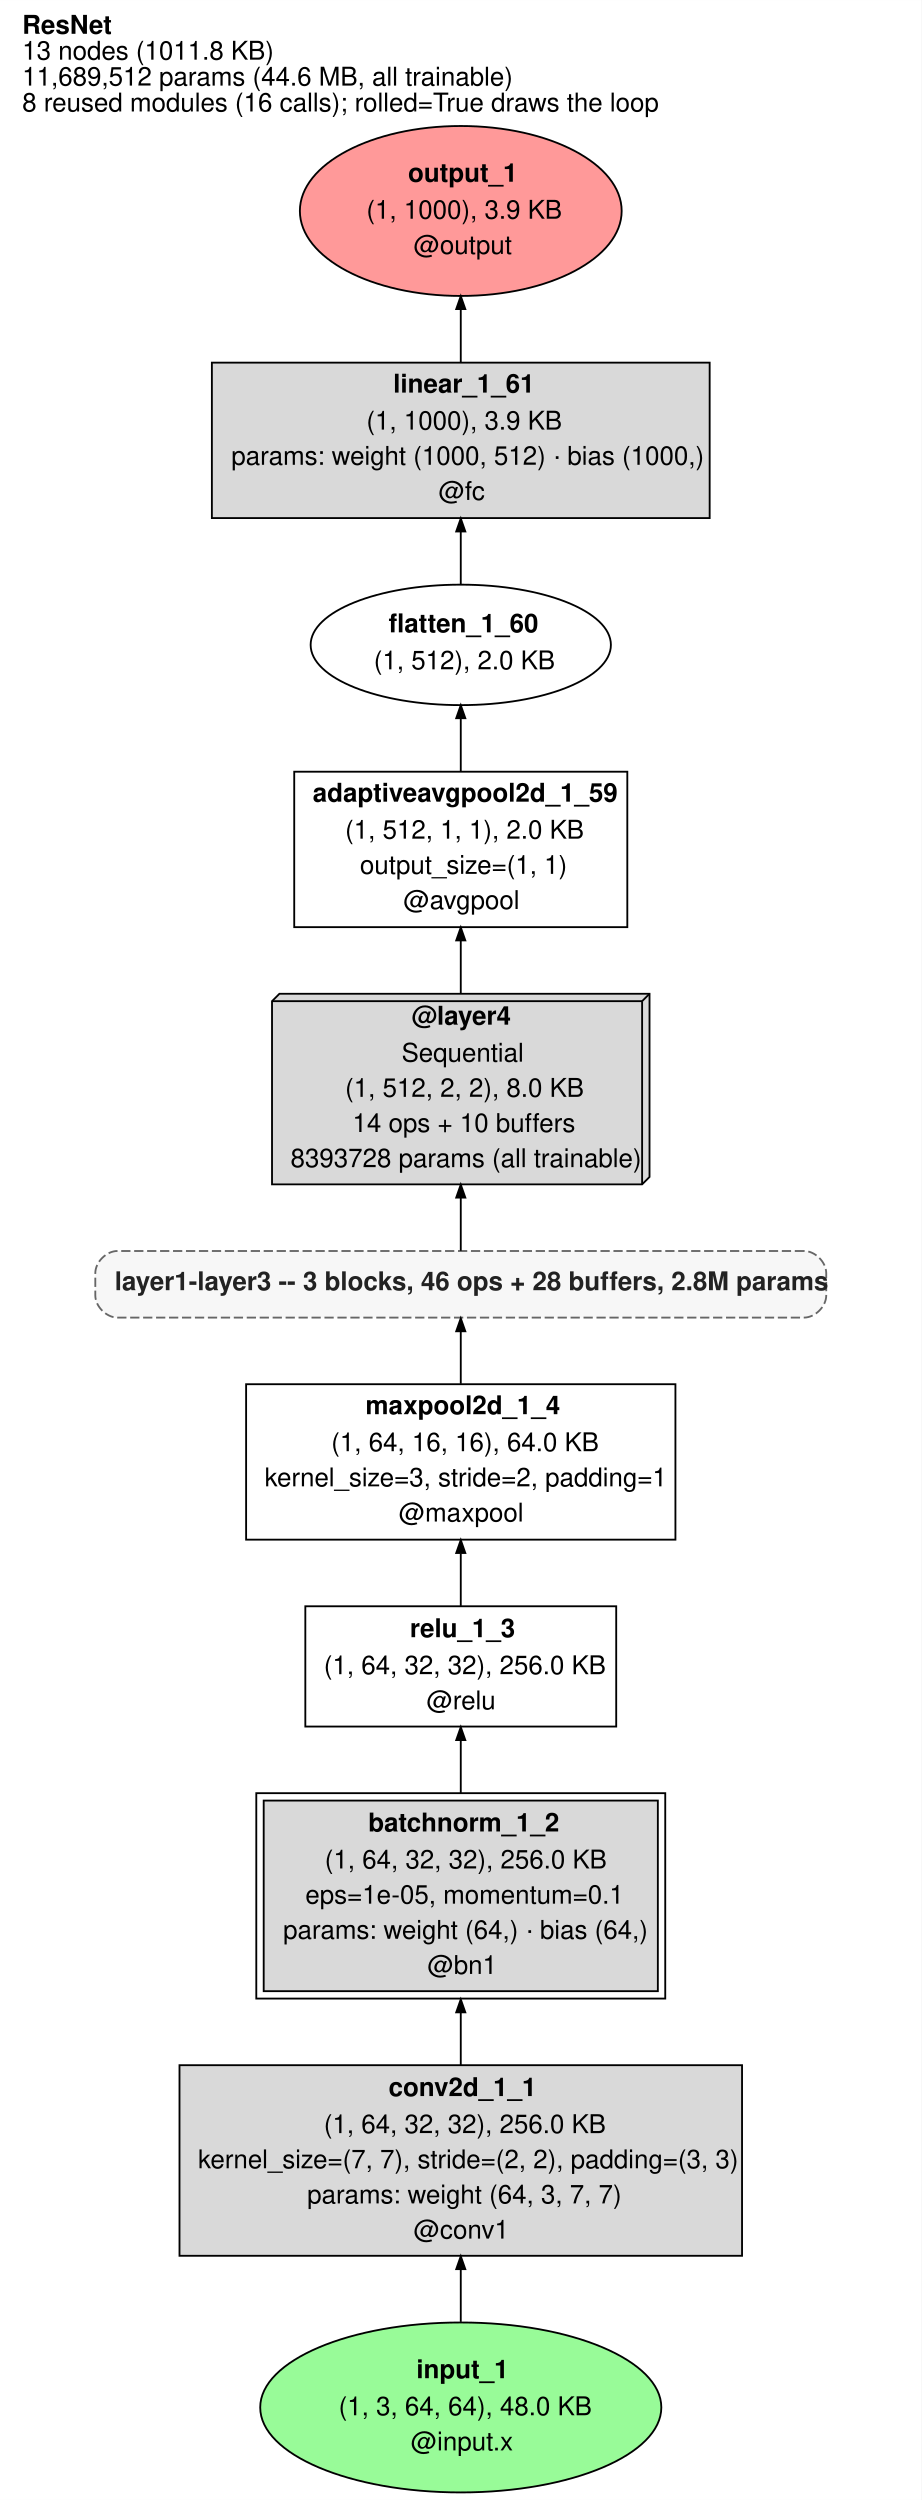
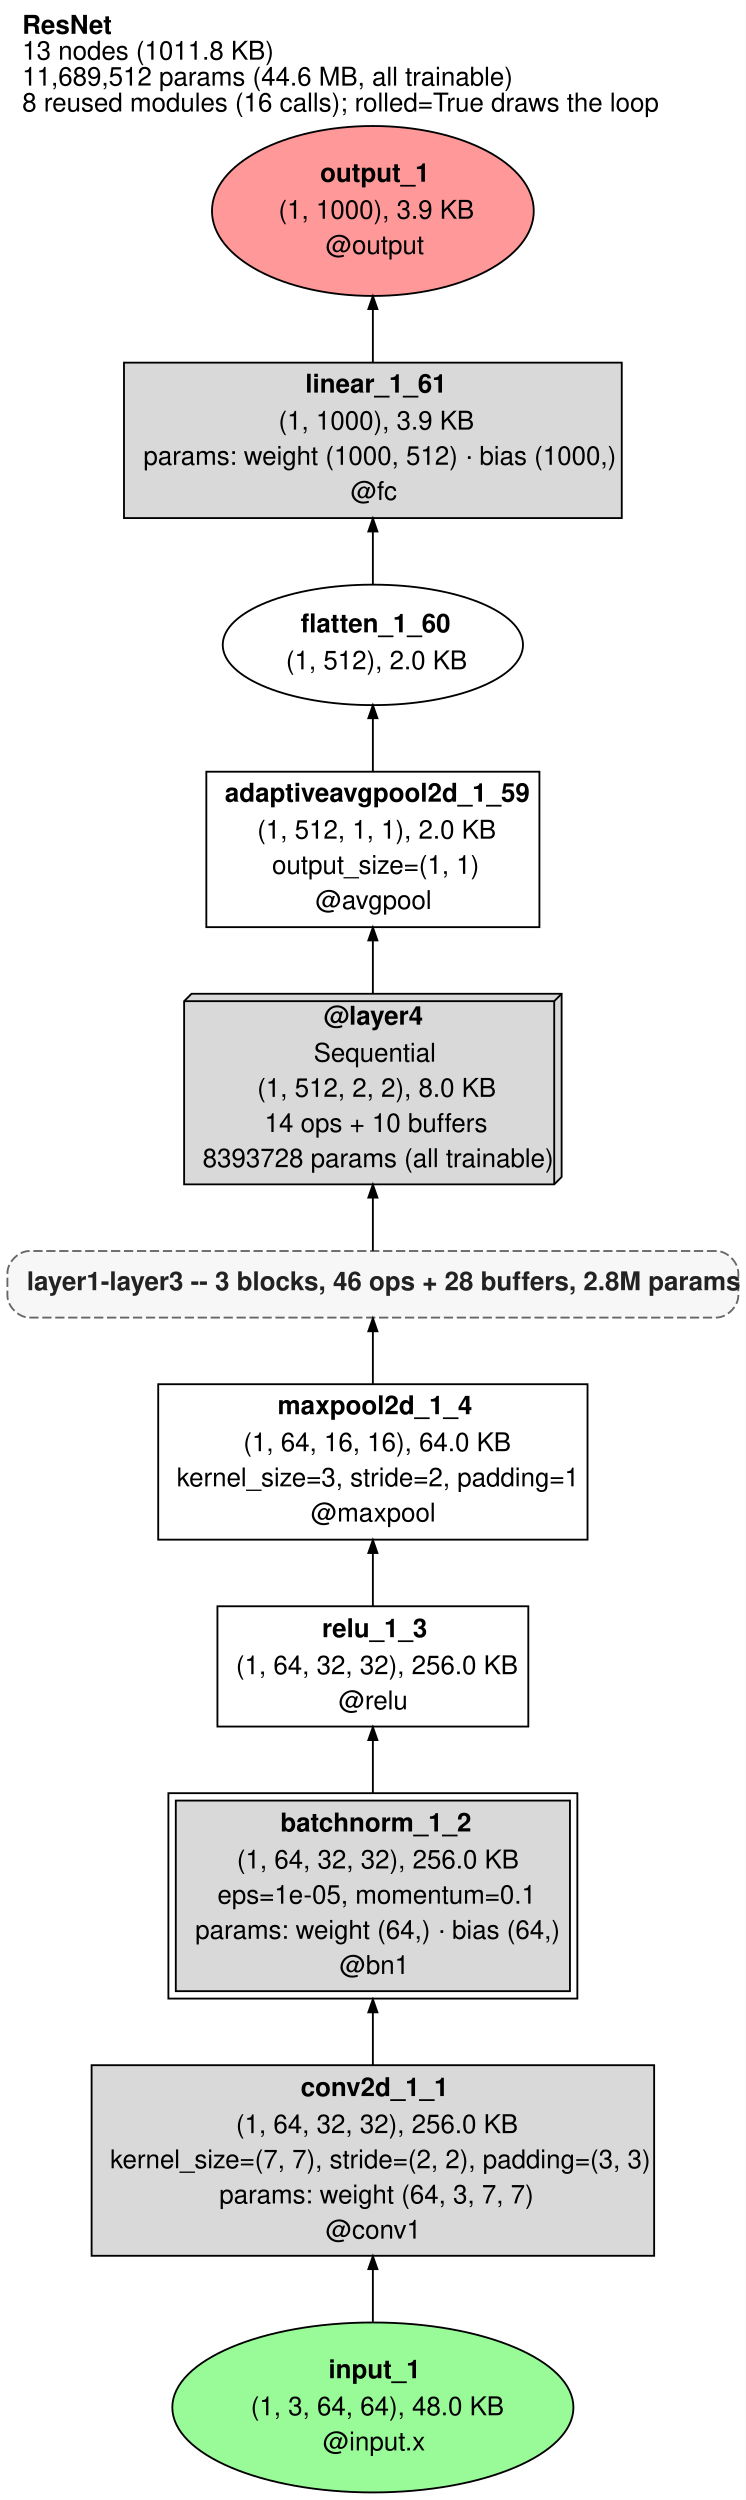
- <svg xmlns="http://www.w3.org/2000/svg" xmlns:xlink="http://www.w3.org/1999/xlink" width="498pt" height="1351pt" viewBox="0.00 0.00 498.00 1350.90">
+ <svg xmlns="http://www.w3.org/2000/svg" xmlns:xlink="http://www.w3.org/1999/xlink" width="403pt" height="1351pt" viewBox="0.00 0.00 403.00 1350.90">
  <g id="graph0" class="graph" transform="scale(1 1) rotate(0) translate(4 1346.9)">
-     <polygon fill="white" stroke="transparent" points="-4,4 -4,-1346.9 494,-1346.9 494,4 -4,4" />
+     <polygon fill="white" stroke="transparent" points="-4,4 -4,-1346.9 399,-1346.9 399,4 -4,4" />
    <text text-anchor="start" x="8" y="-1328.7" font-family="Helvetica,sans-Serif" font-weight="bold" font-size="14.00">ResNet</text>
    <text text-anchor="start" x="8" y="-1314.7" font-family="Helvetica,sans-Serif" font-size="14.00">13 nodes (1011.8 KB)</text>
    <text text-anchor="start" x="8" y="-1300.7" font-family="Helvetica,sans-Serif" font-size="14.00">11,689,512 params (44.6 MB, all trainable)</text>
    <text text-anchor="start" x="8" y="-1286.7" font-family="Helvetica,sans-Serif" font-size="14.00">8 reused modules (16 calls); rolled=True draws the loop</text>
    <g id="node1" class="node">
-       <ellipse fill="#98fb98" stroke="black" cx="245" cy="-45.96" rx="108.38" ry="45.92" />
-       <text text-anchor="start" x="221" y="-61.76" font-family="Helvetica,sans-Serif" font-weight="bold" font-size="14.00">input_1</text>
-       <text text-anchor="start" x="179" y="-41.76" font-family="Helvetica,sans-Serif" font-size="14.00">(1, 3, 64, 64), 48.0 KB</text>
-       <text text-anchor="start" x="218" y="-22.76" font-family="Helvetica,sans-Serif" font-size="14.00">@input.x</text>
+       <ellipse fill="#98fb98" stroke="black" cx="197.5" cy="-45.96" rx="108.38" ry="45.92" />
+       <text text-anchor="start" x="173.5" y="-61.76" font-family="Helvetica,sans-Serif" font-weight="bold" font-size="14.00">input_1</text>
+       <text text-anchor="start" x="131.5" y="-41.76" font-family="Helvetica,sans-Serif" font-size="14.00">(1, 3, 64, 64), 48.0 KB</text>
+       <text text-anchor="start" x="170.5" y="-22.76" font-family="Helvetica,sans-Serif" font-size="14.00">@input.x</text>
    </g>
    <g id="node2" class="node">
-       <polygon fill="#d9d9d9" stroke="black" points="397,-230.92 93,-230.92 93,-127.92 397,-127.92 397,-230.92" />
-       <text text-anchor="start" x="206" y="-214.22" font-family="Helvetica,sans-Serif" font-weight="bold" font-size="14.00">conv2d_1_1</text>
-       <text text-anchor="start" x="171" y="-194.22" font-family="Helvetica,sans-Serif" font-size="14.00">(1, 64, 32, 32), 256.0 KB</text>
-       <text text-anchor="start" x="103" y="-175.22" font-family="Helvetica,sans-Serif" font-size="14.00">kernel_size=(7, 7), stride=(2, 2), padding=(3, 3)</text>
-       <text text-anchor="start" x="162" y="-156.22" font-family="Helvetica,sans-Serif" font-size="14.00">params: weight (64, 3, 7, 7)</text>
-       <text text-anchor="start" x="219.5" y="-137.22" font-family="Helvetica,sans-Serif" font-size="14.00">@conv1</text>
+       <polygon fill="#d9d9d9" stroke="black" points="349.5,-230.92 45.5,-230.92 45.5,-127.92 349.5,-127.92 349.5,-230.92" />
+       <text text-anchor="start" x="158.5" y="-214.22" font-family="Helvetica,sans-Serif" font-weight="bold" font-size="14.00">conv2d_1_1</text>
+       <text text-anchor="start" x="123.5" y="-194.22" font-family="Helvetica,sans-Serif" font-size="14.00">(1, 64, 32, 32), 256.0 KB</text>
+       <text text-anchor="start" x="55.5" y="-175.22" font-family="Helvetica,sans-Serif" font-size="14.00">kernel_size=(7, 7), stride=(2, 2), padding=(3, 3)</text>
+       <text text-anchor="start" x="114.5" y="-156.22" font-family="Helvetica,sans-Serif" font-size="14.00">params: weight (64, 3, 7, 7)</text>
+       <text text-anchor="start" x="172" y="-137.22" font-family="Helvetica,sans-Serif" font-size="14.00">@conv1</text>
    </g>
    <g id="edge1" class="edge">
-       <path fill="none" stroke="black" d="M245,-92.2C245,-101.32 245,-111.02 245,-120.5" />
-       <polygon fill="black" stroke="black" points="242.55,-120.69 245,-127.69 247.45,-120.69 242.55,-120.69" />
+       <path fill="none" stroke="black" d="M197.5,-92.2C197.5,-101.32 197.5,-111.02 197.5,-120.5" />
+       <polygon fill="black" stroke="black" points="195.05,-120.69 197.5,-127.69 199.95,-120.69 195.05,-120.69" />
    </g>
    <g id="node3" class="node">
      <g id="a_node3">
        <a xlink:title="Hidden buffers: bn1.running_mean, bn1.running_var">
-           <polygon fill="#d9d9d9" stroke="black" points="351.5,-373.92 138.5,-373.92 138.5,-270.92 351.5,-270.92 351.5,-373.92" />
-           <polygon fill="none" stroke="black" points="355.5,-377.92 134.5,-377.92 134.5,-266.92 355.5,-266.92 355.5,-377.92" />
-           <text text-anchor="start" x="195" y="-357.22" font-family="Helvetica,sans-Serif" font-weight="bold" font-size="14.00">batchnorm_1_2</text>
-           <text text-anchor="start" x="171.5" y="-337.22" font-family="Helvetica,sans-Serif" font-size="14.00">(1, 64, 32, 32), 256.0 KB</text>
-           <text text-anchor="start" x="161" y="-318.22" font-family="Helvetica,sans-Serif" font-size="14.00">eps=1e-05, momentum=0.1</text>
-           <text text-anchor="start" x="149" y="-299.22" font-family="Helvetica,sans-Serif" font-size="14.00">params: weight (64,) · bias (64,)</text>
-           <text text-anchor="start" x="227" y="-280.22" font-family="Helvetica,sans-Serif" font-size="14.00">@bn1</text>
+           <polygon fill="#d9d9d9" stroke="black" points="304,-373.92 91,-373.92 91,-270.92 304,-270.92 304,-373.92" />
+           <polygon fill="none" stroke="black" points="308,-377.92 87,-377.92 87,-266.92 308,-266.92 308,-377.92" />
+           <text text-anchor="start" x="147.5" y="-357.22" font-family="Helvetica,sans-Serif" font-weight="bold" font-size="14.00">batchnorm_1_2</text>
+           <text text-anchor="start" x="124" y="-337.22" font-family="Helvetica,sans-Serif" font-size="14.00">(1, 64, 32, 32), 256.0 KB</text>
+           <text text-anchor="start" x="113.5" y="-318.22" font-family="Helvetica,sans-Serif" font-size="14.00">eps=1e-05, momentum=0.1</text>
+           <text text-anchor="start" x="101.5" y="-299.22" font-family="Helvetica,sans-Serif" font-size="14.00">params: weight (64,) · bias (64,)</text>
+           <text text-anchor="start" x="179.5" y="-280.22" font-family="Helvetica,sans-Serif" font-size="14.00">@bn1</text>
        </a>
      </g>
    </g>
    <g id="edge2" class="edge">
-       <path fill="none" stroke="black" d="M245,-230.93C245,-240.12 245,-249.81 245,-259.29" />
-       <polygon fill="black" stroke="black" points="242.55,-259.49 245,-266.49 247.45,-259.49 242.55,-259.49" />
+       <path fill="none" stroke="black" d="M197.5,-230.93C197.5,-240.12 197.5,-249.81 197.5,-259.29" />
+       <polygon fill="black" stroke="black" points="195.05,-259.49 197.5,-266.49 199.95,-259.49 195.05,-259.49" />
    </g>
    <g id="node4" class="node">
-       <polygon fill="white" stroke="black" points="329,-478.92 161,-478.92 161,-413.92 329,-413.92 329,-478.92" />
-       <text text-anchor="start" x="217.5" y="-462.22" font-family="Helvetica,sans-Serif" font-weight="bold" font-size="14.00">relu_1_3</text>
-       <text text-anchor="start" x="171" y="-442.22" font-family="Helvetica,sans-Serif" font-size="14.00">(1, 64, 32, 32), 256.0 KB</text>
-       <text text-anchor="start" x="226.5" y="-423.22" font-family="Helvetica,sans-Serif" font-size="14.00">@relu</text>
+       <polygon fill="white" stroke="black" points="281.5,-478.92 113.5,-478.92 113.5,-413.92 281.5,-413.92 281.5,-478.92" />
+       <text text-anchor="start" x="170" y="-462.22" font-family="Helvetica,sans-Serif" font-weight="bold" font-size="14.00">relu_1_3</text>
+       <text text-anchor="start" x="123.5" y="-442.22" font-family="Helvetica,sans-Serif" font-size="14.00">(1, 64, 32, 32), 256.0 KB</text>
+       <text text-anchor="start" x="179" y="-423.22" font-family="Helvetica,sans-Serif" font-size="14.00">@relu</text>
    </g>
    <g id="edge3" class="edge">
-       <path fill="none" stroke="black" d="M245,-378C245,-387.61 245,-397.44 245,-406.51" />
-       <polygon fill="black" stroke="black" points="242.55,-406.61 245,-413.61 247.45,-406.61 242.55,-406.61" />
+       <path fill="none" stroke="black" d="M197.5,-378C197.5,-387.61 197.5,-397.44 197.5,-406.51" />
+       <polygon fill="black" stroke="black" points="195.05,-406.61 197.5,-413.61 199.95,-406.61 195.05,-406.61" />
    </g>
    <g id="node5" class="node">
-       <polygon fill="white" stroke="black" points="361,-598.92 129,-598.92 129,-514.92 361,-514.92 361,-598.92" />
-       <text text-anchor="start" x="193.5" y="-582.72" font-family="Helvetica,sans-Serif" font-weight="bold" font-size="14.00">maxpool2d_1_4</text>
-       <text text-anchor="start" x="175" y="-562.72" font-family="Helvetica,sans-Serif" font-size="14.00">(1, 64, 16, 16), 64.0 KB</text>
-       <text text-anchor="start" x="139" y="-543.72" font-family="Helvetica,sans-Serif" font-size="14.00">kernel_size=3, stride=2, padding=1</text>
-       <text text-anchor="start" x="211.5" y="-524.72" font-family="Helvetica,sans-Serif" font-size="14.00">@maxpool</text>
+       <polygon fill="white" stroke="black" points="313.5,-598.92 81.5,-598.92 81.5,-514.92 313.5,-514.92 313.5,-598.92" />
+       <text text-anchor="start" x="146" y="-582.72" font-family="Helvetica,sans-Serif" font-weight="bold" font-size="14.00">maxpool2d_1_4</text>
+       <text text-anchor="start" x="127.5" y="-562.72" font-family="Helvetica,sans-Serif" font-size="14.00">(1, 64, 16, 16), 64.0 KB</text>
+       <text text-anchor="start" x="91.5" y="-543.72" font-family="Helvetica,sans-Serif" font-size="14.00">kernel_size=3, stride=2, padding=1</text>
+       <text text-anchor="start" x="164" y="-524.72" font-family="Helvetica,sans-Serif" font-size="14.00">@maxpool</text>
    </g>
    <g id="edge4" class="edge">
-       <path fill="none" stroke="black" d="M245,-479.1C245,-487.97 245,-497.82 245,-507.43" />
-       <polygon fill="black" stroke="black" points="242.55,-507.71 245,-514.71 247.45,-507.71 242.55,-507.71" />
+       <path fill="none" stroke="black" d="M197.5,-479.1C197.5,-487.97 197.5,-497.82 197.5,-507.43" />
+       <polygon fill="black" stroke="black" points="195.05,-507.71 197.5,-514.71 199.95,-507.71 195.05,-507.71" />
    </g>
    <g id="node6" class="node">
-       <path fill="#f7f7f7" stroke="#666666" stroke-dasharray="5,2" d="M430.5,-670.92C430.5,-670.92 59.5,-670.92 59.5,-670.92 53.5,-670.92 47.5,-664.92 47.5,-658.92 47.5,-658.92 47.5,-646.92 47.5,-646.92 47.5,-640.92 53.5,-634.92 59.5,-634.92 59.5,-634.92 430.5,-634.92 430.5,-634.92 436.5,-634.92 442.5,-640.92 442.5,-646.92 442.5,-646.92 442.5,-658.92 442.5,-658.92 442.5,-664.92 436.5,-670.92 430.5,-670.92" />
-       <text text-anchor="start" x="58" y="-649.72" font-family="Helvetica,sans-Serif" font-weight="bold" font-size="14.00" fill="#222222">layer1-layer3 -- 3 blocks, 46 ops + 28 buffers, 2.8M params</text>
+       <path fill="#f7f7f7" stroke="#666666" stroke-dasharray="5,2" d="M383,-670.92C383,-670.92 12,-670.92 12,-670.92 6,-670.92 0,-664.92 0,-658.92 0,-658.92 0,-646.92 0,-646.92 0,-640.92 6,-634.92 12,-634.92 12,-634.92 383,-634.92 383,-634.92 389,-634.92 395,-640.92 395,-646.92 395,-646.92 395,-658.92 395,-658.92 395,-664.92 389,-670.92 383,-670.92" />
+       <text text-anchor="start" x="10.5" y="-649.72" font-family="Helvetica,sans-Serif" font-weight="bold" font-size="14.00" fill="#222222">layer1-layer3 -- 3 blocks, 46 ops + 28 buffers, 2.8M params</text>
    </g>
    <g id="edge5" class="edge">
-       <path fill="none" stroke="black" d="M245,-599.15C245,-608.77 245,-618.71 245,-627.34" />
-       <polygon fill="black" stroke="black" points="242.55,-627.54 245,-634.54 247.45,-627.54 242.55,-627.54" />
+       <path fill="none" stroke="black" d="M197.5,-599.15C197.5,-608.77 197.5,-618.71 197.5,-627.34" />
+       <polygon fill="black" stroke="black" points="195.05,-627.54 197.5,-634.54 199.95,-627.54 195.05,-627.54" />
    </g>
    <g id="node7" class="node">
-       <polygon fill="#d9d9d9" stroke="black" points="347,-809.92 147,-809.92 143,-805.92 143,-706.92 343,-706.92 347,-710.92 347,-809.92" />
-       <polyline fill="none" stroke="black" points="343,-805.92 143,-805.92 " />
-       <polyline fill="none" stroke="black" points="343,-805.92 343,-706.92 " />
-       <polyline fill="none" stroke="black" points="343,-805.92 347,-809.92 " />
-       <text text-anchor="start" x="218.5" y="-793.22" font-family="Helvetica,sans-Serif" font-weight="bold" font-size="14.00">@layer4</text>
-       <text text-anchor="start" x="213" y="-773.22" font-family="Helvetica,sans-Serif" font-size="14.00">Sequential</text>
-       <text text-anchor="start" x="182.5" y="-754.22" font-family="Helvetica,sans-Serif" font-size="14.00">(1, 512, 2, 2), 8.0 KB</text>
-       <text text-anchor="start" x="186.5" y="-735.22" font-family="Helvetica,sans-Serif" font-size="14.00">14 ops + 10 buffers</text>
-       <text text-anchor="start" x="153" y="-716.22" font-family="Helvetica,sans-Serif" font-size="14.00">8393728 params (all trainable)</text>
+       <polygon fill="#d9d9d9" stroke="black" points="299.5,-809.92 99.5,-809.92 95.5,-805.92 95.5,-706.92 295.5,-706.92 299.5,-710.92 299.5,-809.92" />
+       <polyline fill="none" stroke="black" points="295.5,-805.92 95.5,-805.92 " />
+       <polyline fill="none" stroke="black" points="295.5,-805.92 295.5,-706.92 " />
+       <polyline fill="none" stroke="black" points="295.5,-805.92 299.5,-809.92 " />
+       <text text-anchor="start" x="171" y="-793.22" font-family="Helvetica,sans-Serif" font-weight="bold" font-size="14.00">@layer4</text>
+       <text text-anchor="start" x="165.5" y="-773.22" font-family="Helvetica,sans-Serif" font-size="14.00">Sequential</text>
+       <text text-anchor="start" x="135" y="-754.22" font-family="Helvetica,sans-Serif" font-size="14.00">(1, 512, 2, 2), 8.0 KB</text>
+       <text text-anchor="start" x="139" y="-735.22" font-family="Helvetica,sans-Serif" font-size="14.00">14 ops + 10 buffers</text>
+       <text text-anchor="start" x="105.5" y="-716.22" font-family="Helvetica,sans-Serif" font-size="14.00">8393728 params (all trainable)</text>
    </g>
    <g id="edge6" class="edge">
-       <path fill="none" stroke="black" d="M245,-671.01C245,-679.04 245,-689.12 245,-699.54" />
-       <polygon fill="black" stroke="black" points="242.55,-699.78 245,-706.78 247.45,-699.78 242.55,-699.78" />
+       <path fill="none" stroke="black" d="M197.5,-671.01C197.5,-679.04 197.5,-689.12 197.5,-699.54" />
+       <polygon fill="black" stroke="black" points="195.05,-699.78 197.5,-706.78 199.95,-699.78 195.05,-699.78" />
    </g>
    <g id="node8" class="node">
-       <polygon fill="white" stroke="black" points="335,-929.92 155,-929.92 155,-845.92 335,-845.92 335,-929.92" />
-       <text text-anchor="start" x="165" y="-913.72" font-family="Helvetica,sans-Serif" font-weight="bold" font-size="14.00">adaptiveavgpool2d_1_59</text>
-       <text text-anchor="start" x="182.5" y="-893.72" font-family="Helvetica,sans-Serif" font-size="14.00">(1, 512, 1, 1), 2.0 KB</text>
-       <text text-anchor="start" x="190.5" y="-874.72" font-family="Helvetica,sans-Serif" font-size="14.00">output_size=(1, 1)</text>
-       <text text-anchor="start" x="214" y="-855.72" font-family="Helvetica,sans-Serif" font-size="14.00">@avgpool</text>
+       <polygon fill="white" stroke="black" points="287.5,-929.92 107.5,-929.92 107.5,-845.92 287.5,-845.92 287.5,-929.92" />
+       <text text-anchor="start" x="117.5" y="-913.72" font-family="Helvetica,sans-Serif" font-weight="bold" font-size="14.00">adaptiveavgpool2d_1_59</text>
+       <text text-anchor="start" x="135" y="-893.72" font-family="Helvetica,sans-Serif" font-size="14.00">(1, 512, 1, 1), 2.0 KB</text>
+       <text text-anchor="start" x="143" y="-874.72" font-family="Helvetica,sans-Serif" font-size="14.00">output_size=(1, 1)</text>
+       <text text-anchor="start" x="166.5" y="-855.72" font-family="Helvetica,sans-Serif" font-size="14.00">@avgpool</text>
    </g>
    <g id="edge7" class="edge">
-       <path fill="none" stroke="black" d="M245,-810.18C245,-819.59 245,-829.39 245,-838.72" />
-       <polygon fill="black" stroke="black" points="242.55,-838.75 245,-845.75 247.45,-838.75 242.55,-838.75" />
+       <path fill="none" stroke="black" d="M197.5,-810.18C197.5,-819.59 197.5,-829.39 197.5,-838.72" />
+       <polygon fill="black" stroke="black" points="195.05,-838.75 197.5,-845.75 199.95,-838.75 195.05,-838.75" />
    </g>
    <g id="node9" class="node">
-       <ellipse fill="white" stroke="black" cx="245" cy="-998.45" rx="81.13" ry="32.55" />
-       <text text-anchor="start" x="206" y="-1005.25" font-family="Helvetica,sans-Serif" font-weight="bold" font-size="14.00">flatten_1_60</text>
-       <text text-anchor="start" x="198" y="-985.25" font-family="Helvetica,sans-Serif" font-size="14.00">(1, 512), 2.0 KB</text>
+       <ellipse fill="white" stroke="black" cx="197.5" cy="-998.45" rx="81.13" ry="32.55" />
+       <text text-anchor="start" x="158.5" y="-1005.25" font-family="Helvetica,sans-Serif" font-weight="bold" font-size="14.00">flatten_1_60</text>
+       <text text-anchor="start" x="150.5" y="-985.25" font-family="Helvetica,sans-Serif" font-size="14.00">(1, 512), 2.0 KB</text>
    </g>
    <g id="edge8" class="edge">
-       <path fill="none" stroke="black" d="M245,-929.95C245,-939.42 245,-949.47 245,-958.83" />
-       <polygon fill="black" stroke="black" points="242.55,-958.84 245,-965.84 247.45,-958.84 242.55,-958.84" />
+       <path fill="none" stroke="black" d="M197.5,-929.95C197.5,-939.42 197.5,-949.47 197.5,-958.83" />
+       <polygon fill="black" stroke="black" points="195.05,-958.84 197.5,-965.84 199.95,-958.84 195.05,-958.84" />
    </g>
    <g id="node10" class="node">
-       <polygon fill="#d9d9d9" stroke="black" points="379.5,-1150.98 110.5,-1150.98 110.5,-1066.98 379.5,-1066.98 379.5,-1150.98" />
-       <text text-anchor="start" x="208.5" y="-1134.78" font-family="Helvetica,sans-Serif" font-weight="bold" font-size="14.00">linear_1_61</text>
-       <text text-anchor="start" x="194" y="-1114.78" font-family="Helvetica,sans-Serif" font-size="14.00">(1, 1000), 3.9 KB</text>
-       <text text-anchor="start" x="121" y="-1095.78" font-family="Helvetica,sans-Serif" font-size="14.00">params: weight (1000, 512) · bias (1000,)</text>
-       <text text-anchor="start" x="233" y="-1076.78" font-family="Helvetica,sans-Serif" font-size="14.00">@fc</text>
+       <polygon fill="#d9d9d9" stroke="black" points="332,-1150.98 63,-1150.98 63,-1066.98 332,-1066.98 332,-1150.98" />
+       <text text-anchor="start" x="161" y="-1134.78" font-family="Helvetica,sans-Serif" font-weight="bold" font-size="14.00">linear_1_61</text>
+       <text text-anchor="start" x="146.5" y="-1114.78" font-family="Helvetica,sans-Serif" font-size="14.00">(1, 1000), 3.9 KB</text>
+       <text text-anchor="start" x="73.5" y="-1095.78" font-family="Helvetica,sans-Serif" font-size="14.00">params: weight (1000, 512) · bias (1000,)</text>
+       <text text-anchor="start" x="185.5" y="-1076.78" font-family="Helvetica,sans-Serif" font-size="14.00">@fc</text>
    </g>
    <g id="edge9" class="edge">
-       <path fill="none" stroke="black" d="M245,-1031.13C245,-1040.01 245,-1049.86 245,-1059.47" />
-       <polygon fill="black" stroke="black" points="242.55,-1059.76 245,-1066.76 247.45,-1059.76 242.55,-1059.76" />
+       <path fill="none" stroke="black" d="M197.5,-1031.13C197.5,-1040.01 197.5,-1049.86 197.5,-1059.47" />
+       <polygon fill="black" stroke="black" points="195.05,-1059.76 197.5,-1066.76 199.95,-1059.76 195.05,-1059.76" />
    </g>
    <g id="node11" class="node">
-       <ellipse fill="#ff9999" stroke="black" cx="245" cy="-1232.94" rx="86.95" ry="45.92" />
-       <text text-anchor="start" x="216.5" y="-1248.74" font-family="Helvetica,sans-Serif" font-weight="bold" font-size="14.00">output_1</text>
-       <text text-anchor="start" x="194" y="-1228.74" font-family="Helvetica,sans-Serif" font-size="14.00">(1, 1000), 3.9 KB</text>
-       <text text-anchor="start" x="219.5" y="-1209.74" font-family="Helvetica,sans-Serif" font-size="14.00">@output</text>
+       <ellipse fill="#ff9999" stroke="black" cx="197.5" cy="-1232.94" rx="86.95" ry="45.92" />
+       <text text-anchor="start" x="169" y="-1248.74" font-family="Helvetica,sans-Serif" font-weight="bold" font-size="14.00">output_1</text>
+       <text text-anchor="start" x="146.5" y="-1228.74" font-family="Helvetica,sans-Serif" font-size="14.00">(1, 1000), 3.9 KB</text>
+       <text text-anchor="start" x="172" y="-1209.74" font-family="Helvetica,sans-Serif" font-size="14.00">@output</text>
    </g>
    <g id="edge10" class="edge">
-       <path fill="none" stroke="black" d="M245,-1151.27C245,-1160.41 245,-1170.21 245,-1179.72" />
-       <polygon fill="black" stroke="black" points="242.55,-1179.93 245,-1186.93 247.45,-1179.93 242.55,-1179.93" />
+       <path fill="none" stroke="black" d="M197.5,-1151.27C197.5,-1160.41 197.5,-1170.21 197.5,-1179.72" />
+       <polygon fill="black" stroke="black" points="195.05,-1179.93 197.5,-1186.93 199.95,-1179.93 195.05,-1179.93" />
    </g>
  </g>
</svg>
